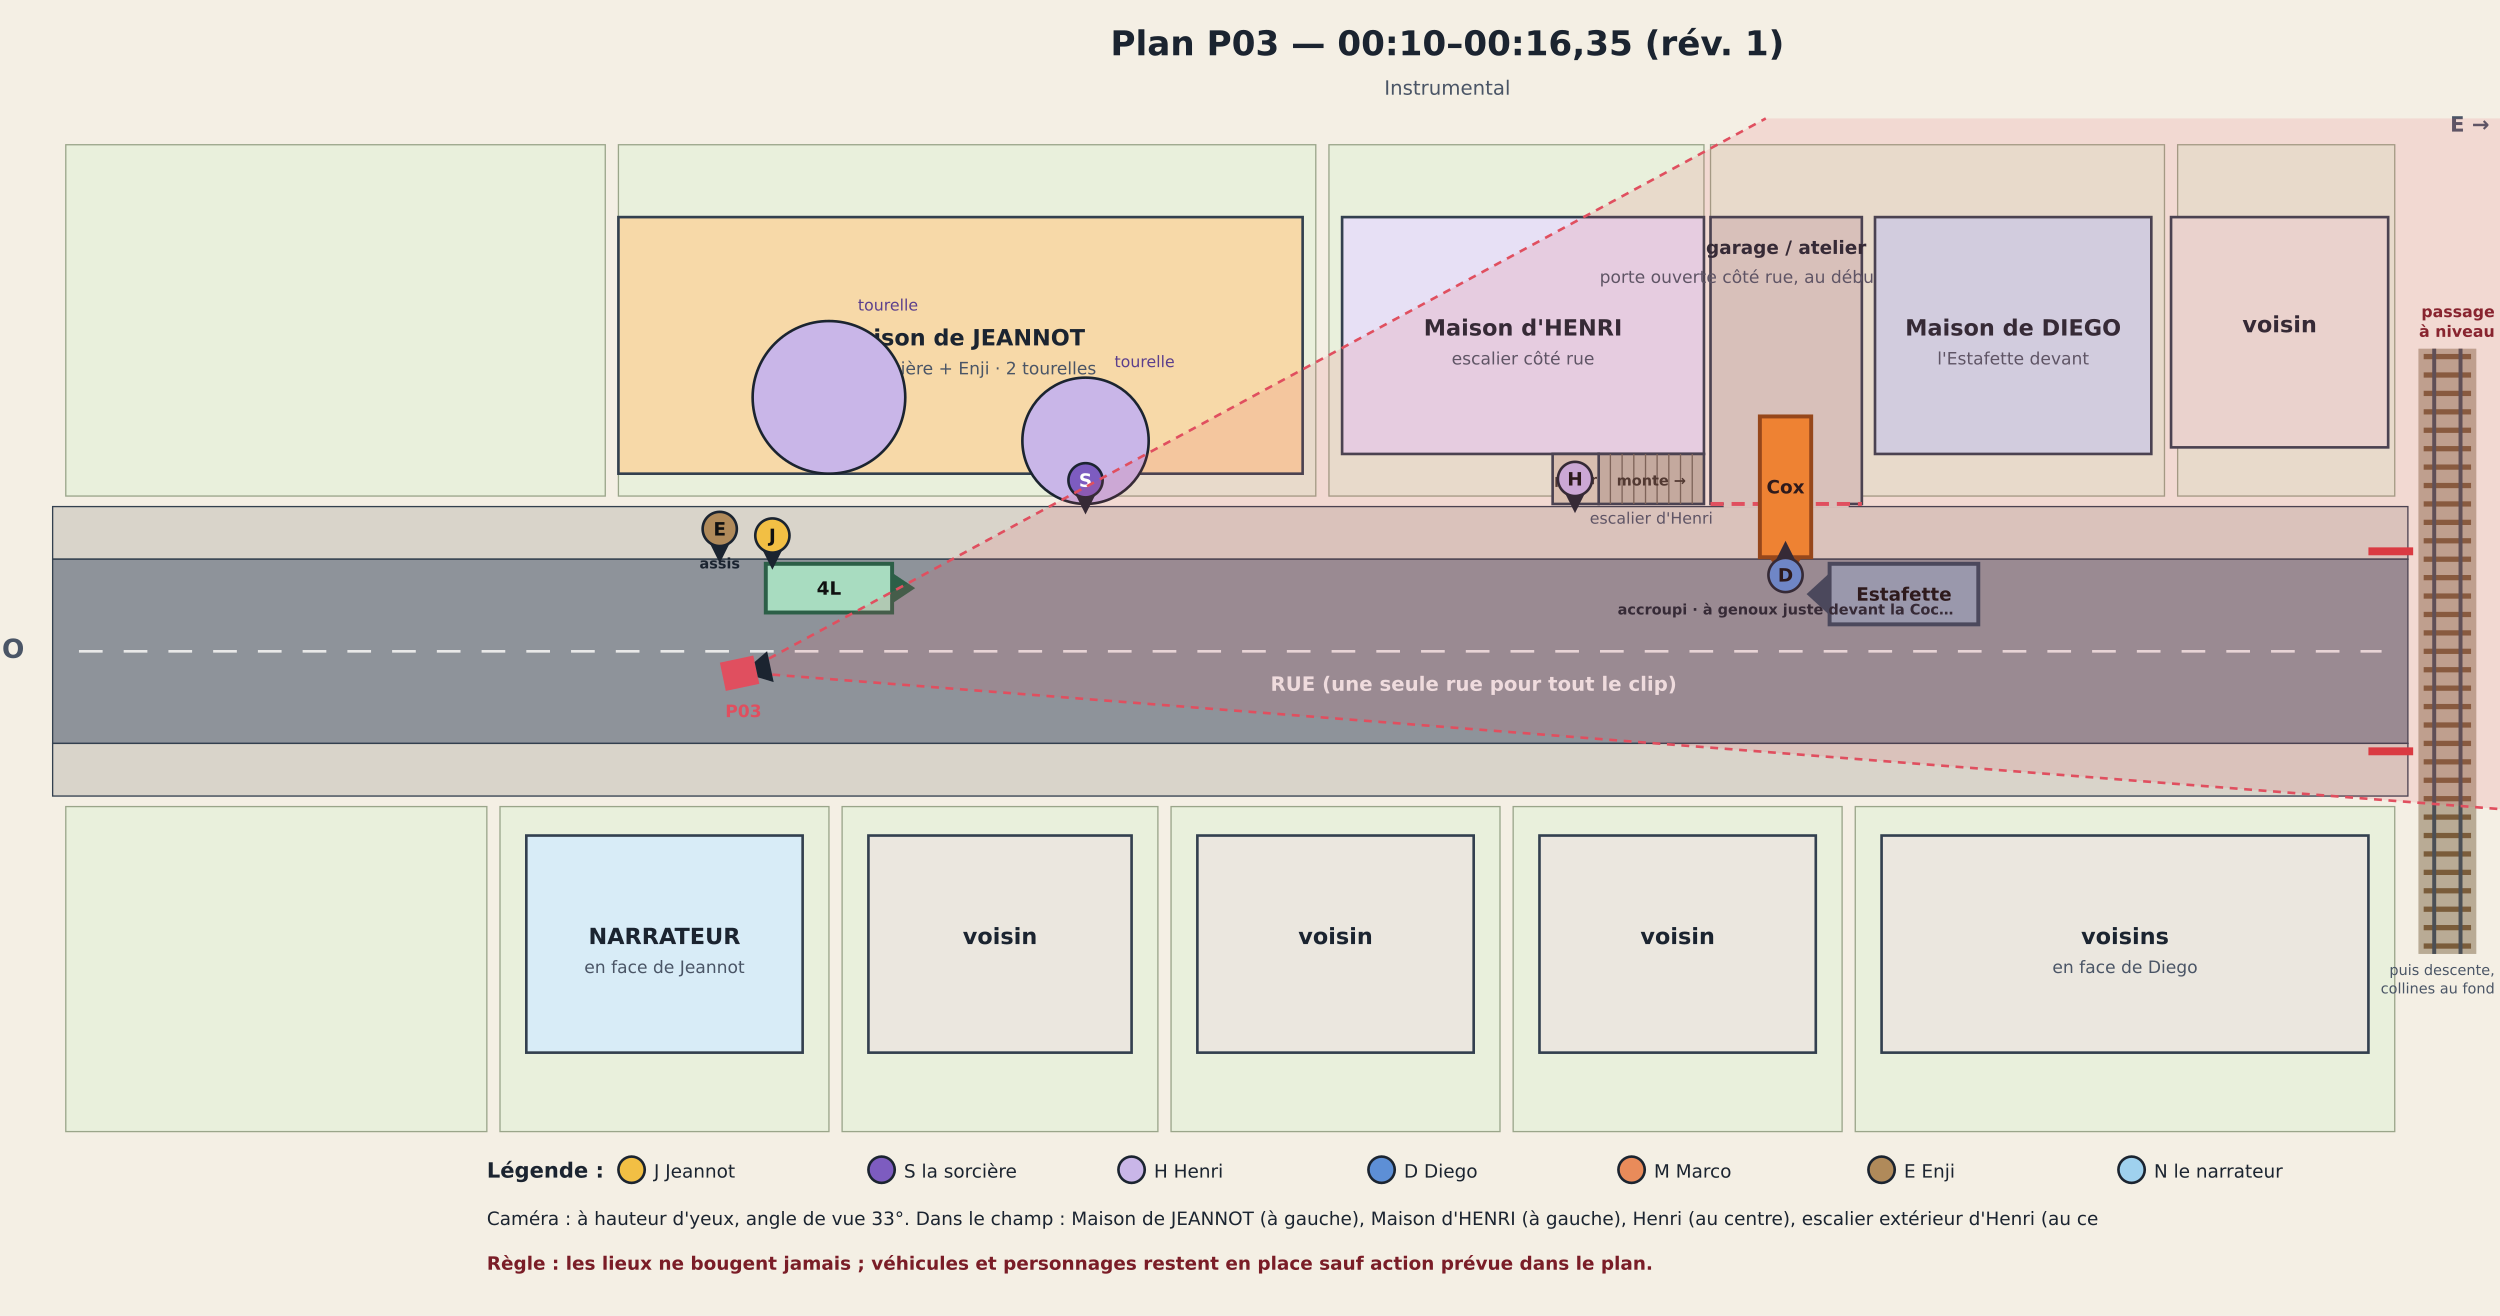
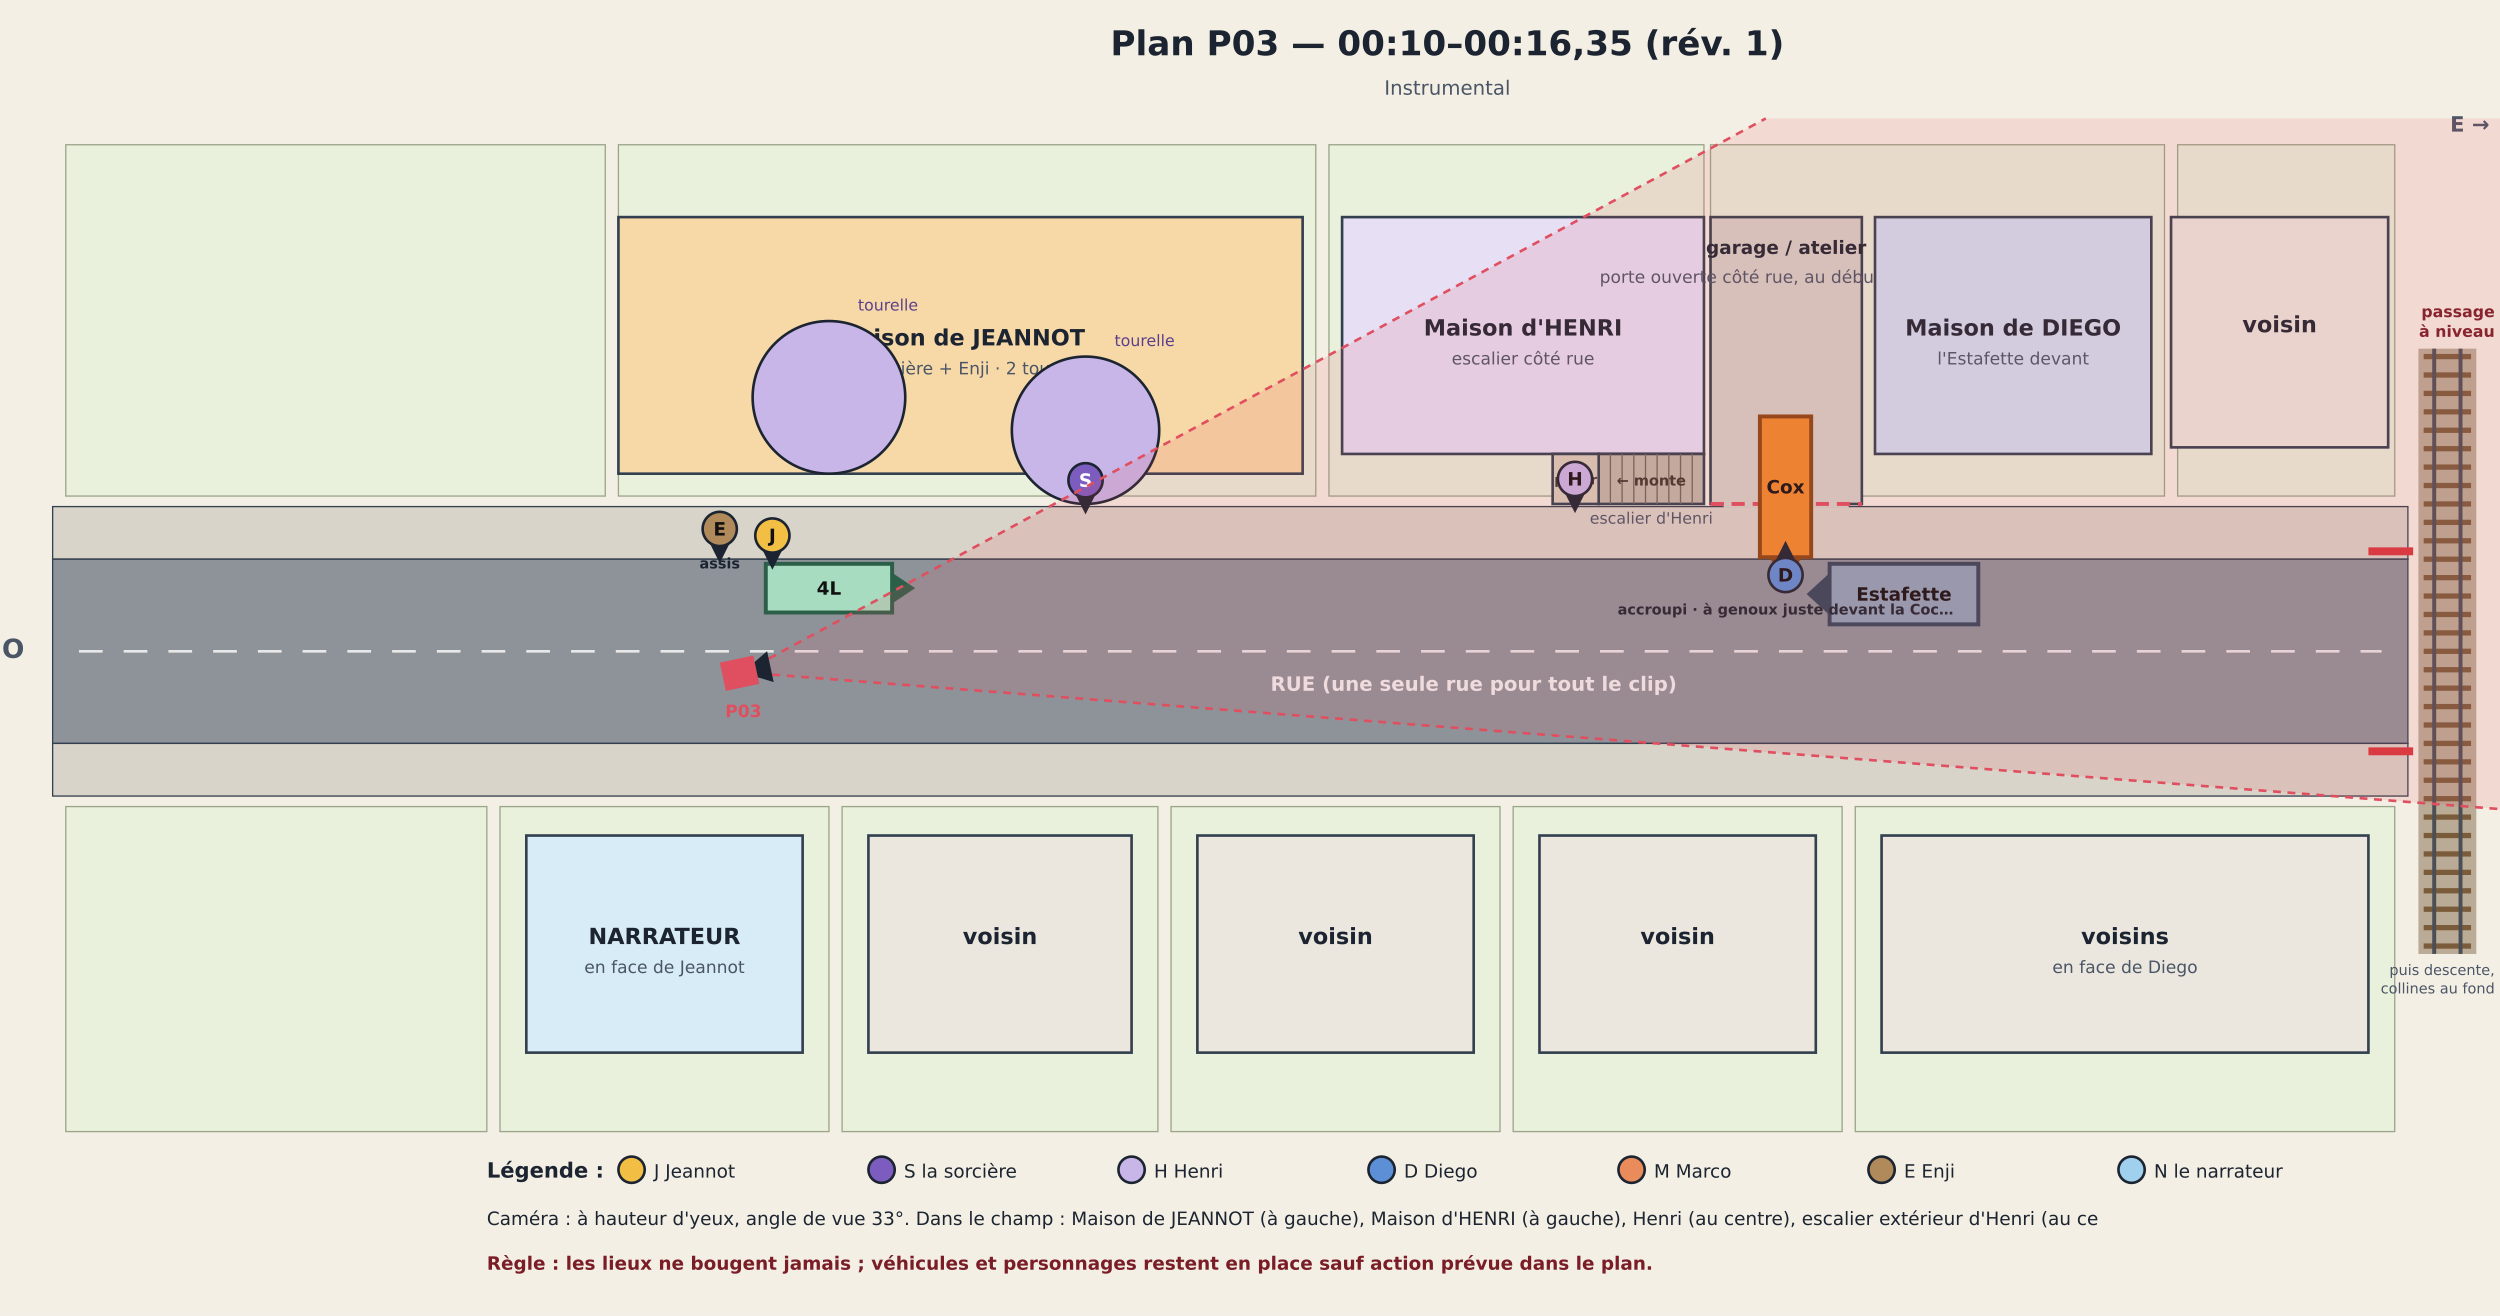
<svg xmlns="http://www.w3.org/2000/svg" width="1900" height="1000" viewBox="-300 0 1900 1000" font-family="DejaVu Sans, Arial, sans-serif">
  <defs>
    <clipPath id="zone">
      <rect x="-300" y="90" width="1900" height="780" />
    </clipPath>
  </defs>
  <rect x="-300.0" y="0.0" width="1900.0" height="1000.0" rx="0" fill="#f4efe4" stroke="none" stroke-width="0" />
  <rect x="-260.0" y="385.0" width="1790.0" height="40.0" rx="0" fill="#d9d4ca" stroke="#33404f" stroke-width="1" />
  <rect x="-260.0" y="425.0" width="1790.0" height="140.0" rx="0" fill="#8e939a" stroke="#33404f" stroke-width="1" />
  <rect x="-260.0" y="565.0" width="1790.0" height="40.0" rx="0" fill="#d9d4ca" stroke="#33404f" stroke-width="1" />
  <line x1="-240.0" y1="495.0" x2="1510.0" y2="495.0" stroke="#e8e8e8" stroke-width="2" stroke-dasharray="18 16" />
  <text x="820.0" y="525.0" font-size="15" fill="#f1f1f1" text-anchor="middle" font-weight="bold">RUE (une seule rue pour tout le clip)</text>
  <rect x="-250.0" y="110.0" width="410.0" height="267.0" rx="0" fill="#e9f0dc" stroke="#9aa58a" stroke-width="1" />
  <rect x="170.0" y="110.0" width="530.0" height="267.0" rx="0" fill="#e9f0dc" stroke="#9aa58a" stroke-width="1" />
  <rect x="710.0" y="110.0" width="285.0" height="267.0" rx="0" fill="#e9f0dc" stroke="#9aa58a" stroke-width="1" />
  <rect x="1000.0" y="110.0" width="345.0" height="267.0" rx="0" fill="#e9f0dc" stroke="#9aa58a" stroke-width="1" />
  <rect x="1355.0" y="110.0" width="165.0" height="267.0" rx="0" fill="#e9f0dc" stroke="#9aa58a" stroke-width="1" />
  <rect x="-250.0" y="613.0" width="320.0" height="247.0" rx="0" fill="#e9f0dc" stroke="#9aa58a" stroke-width="1" />
  <rect x="80.0" y="613.0" width="250.0" height="247.0" rx="0" fill="#e9f0dc" stroke="#9aa58a" stroke-width="1" />
  <rect x="340.0" y="613.0" width="240.0" height="247.0" rx="0" fill="#e9f0dc" stroke="#9aa58a" stroke-width="1" />
  <rect x="590.0" y="613.0" width="250.0" height="247.0" rx="0" fill="#e9f0dc" stroke="#9aa58a" stroke-width="1" />
  <rect x="850.0" y="613.0" width="250.0" height="247.0" rx="0" fill="#e9f0dc" stroke="#9aa58a" stroke-width="1" />
  <rect x="1110.0" y="613.0" width="410.0" height="247.0" rx="0" fill="#e9f0dc" stroke="#9aa58a" stroke-width="1" />
  <rect x="170.0" y="165.0" width="520.0" height="195.0" rx="0" fill="#f7d9a8" stroke="#33404f" stroke-width="2" />
  <text x="430.0" y="262.5" font-size="17" fill="#1b2430" text-anchor="middle" font-weight="bold">Maison de JEANNOT</text>
  <text x="430.0" y="284.5" font-size="13" fill="#4a5566" text-anchor="middle">+ la sorcière + Enji · 2 tourelles</text>
  <rect x="720.0" y="165.0" width="275.0" height="180.0" rx="0" fill="#e7e0f5" stroke="#33404f" stroke-width="2" />
  <text x="857.5" y="255.0" font-size="17" fill="#1b2430" text-anchor="middle" font-weight="bold">Maison d'HENRI</text>
  <text x="857.5" y="277.0" font-size="13" fill="#4a5566" text-anchor="middle">escalier côté rue</text>
  <rect x="1350.0" y="165.0" width="165.0" height="175.0" rx="0" fill="#ebe7df" stroke="#33404f" stroke-width="2" />
  <text x="1432.5" y="252.5" font-size="17" fill="#1b2430" text-anchor="middle" font-weight="bold">voisin</text>
  <rect x="1000.0" y="165.0" width="115.0" height="218.0" rx="0" fill="#d7d2c8" stroke="#33404f" stroke-width="2" />
  <line x1="1010.0" y1="383.0" x2="1105.0" y2="383.0" stroke="#d7d2c8" stroke-width="6" />
  <line x1="1000.0" y1="383.0" x2="1115.0" y2="383.0" stroke="#e04f5f" stroke-width="3" stroke-dasharray="10 6" />
  <text x="1057.5" y="193.0" font-size="14" fill="#1b2430" text-anchor="middle" font-weight="bold">garage / atelier</text>
  <text x="1057.5" y="215.0" font-size="13" fill="#4a5566" text-anchor="middle">porte ouverte côté rue, au début du trottoir</text>
  <rect x="1125.0" y="165.0" width="210.0" height="180.0" rx="0" fill="#cfe0f2" stroke="#33404f" stroke-width="2" />
  <text x="1230.0" y="255.0" font-size="17" fill="#1b2430" text-anchor="middle" font-weight="bold">Maison de DIEGO</text>
  <text x="1230.0" y="277.0" font-size="13" fill="#4a5566" text-anchor="middle">l'Estafette devant</text>
  <rect x="100.0" y="635.0" width="210.0" height="165.0" rx="0" fill="#d8ecf7" stroke="#33404f" stroke-width="2" />
  <text x="205.0" y="717.5" font-size="17" fill="#1b2430" text-anchor="middle" font-weight="bold">NARRATEUR</text>
  <text x="205.0" y="739.5" font-size="13" fill="#4a5566" text-anchor="middle">en face de Jeannot</text>
  <rect x="360.0" y="635.0" width="200.0" height="165.0" rx="0" fill="#ebe7df" stroke="#33404f" stroke-width="2" />
  <text x="460.0" y="717.5" font-size="17" fill="#1b2430" text-anchor="middle" font-weight="bold">voisin</text>
  <rect x="610.0" y="635.0" width="210.0" height="165.0" rx="0" fill="#ebe7df" stroke="#33404f" stroke-width="2" />
  <text x="715.0" y="717.5" font-size="17" fill="#1b2430" text-anchor="middle" font-weight="bold">voisin</text>
  <rect x="870.0" y="635.0" width="210.0" height="165.0" rx="0" fill="#ebe7df" stroke="#33404f" stroke-width="2" />
  <text x="975.0" y="717.5" font-size="17" fill="#1b2430" text-anchor="middle" font-weight="bold">voisin</text>
  <rect x="1130.0" y="635.0" width="370.0" height="165.0" rx="0" fill="#ebe7df" stroke="#33404f" stroke-width="2" />
  <text x="1315.0" y="717.5" font-size="17" fill="#1b2430" text-anchor="middle" font-weight="bold">voisins</text>
  <text x="1315.0" y="739.5" font-size="13" fill="#4a5566" text-anchor="middle">en face de Diego</text>
  <circle cx="330.0" cy="302.0" r="58" fill="#c9b6e8" stroke="#1b2430" stroke-width="2" />
  <text x="352.0" y="236.0" font-size="12" fill="#5b3f8c" text-anchor="start">tourelle</text>
-   <circle cx="525.0" cy="335.0" r="48" fill="#c9b6e8" stroke="#1b2430" stroke-width="2" />
-   <text x="547.0" y="279.0" font-size="12" fill="#5b3f8c" text-anchor="start">tourelle</text>
+   <circle cx="525.0" cy="327.0" r="56" fill="#c9b6e8" stroke="#1b2430" stroke-width="2" />
+   <text x="547.0" y="263.0" font-size="12" fill="#5b3f8c" text-anchor="start">tourelle</text>
  <rect x="915.0" y="345.0" width="80.0" height="38.0" rx="0" fill="#bfb7a8" stroke="#33404f" stroke-width="2" />
  <line x1="923.9" y1="345.0" x2="923.9" y2="383.0" stroke="#6e6658" stroke-width="1" />
  <line x1="932.8" y1="345.0" x2="932.8" y2="383.0" stroke="#6e6658" stroke-width="1" />
  <line x1="941.7" y1="345.0" x2="941.7" y2="383.0" stroke="#6e6658" stroke-width="1" />
  <line x1="950.6" y1="345.0" x2="950.6" y2="383.0" stroke="#6e6658" stroke-width="1" />
  <line x1="959.4" y1="345.0" x2="959.4" y2="383.0" stroke="#6e6658" stroke-width="1" />
  <line x1="968.3" y1="345.0" x2="968.3" y2="383.0" stroke="#6e6658" stroke-width="1" />
  <line x1="977.2" y1="345.0" x2="977.2" y2="383.0" stroke="#6e6658" stroke-width="1" />
  <line x1="986.1" y1="345.0" x2="986.1" y2="383.0" stroke="#6e6658" stroke-width="1" />
-   <text x="955.0" y="369.0" font-size="11" fill="#3b352b" text-anchor="middle" font-weight="bold">monte →</text>
+   <text x="955.0" y="369.0" font-size="11" fill="#3b352b" text-anchor="middle" font-weight="bold">← monte</text>
  <rect x="880.0" y="345.0" width="35.0" height="38.0" rx="0" fill="#d8cfbd" stroke="#33404f" stroke-width="2" />
  <text x="897.5" y="368.0" font-size="10" fill="#3b352b" text-anchor="middle" font-weight="bold">palier</text>
  <text x="955.0" y="398.0" font-size="12" fill="#4a5566" text-anchor="middle">escalier d'Henri</text>
  <rect x="1538.0" y="265.0" width="44.0" height="460.0" rx="0" fill="#b9ab95" stroke="none" stroke-width="0" />
  <line x1="1542.0" y1="271.0" x2="1578.0" y2="271.0" stroke="#7a5c3a" stroke-width="4" />
  <line x1="1542.0" y1="285.0" x2="1578.0" y2="285.0" stroke="#7a5c3a" stroke-width="4" />
  <line x1="1542.0" y1="299.0" x2="1578.0" y2="299.0" stroke="#7a5c3a" stroke-width="4" />
  <line x1="1542.0" y1="313.0" x2="1578.0" y2="313.0" stroke="#7a5c3a" stroke-width="4" />
  <line x1="1542.0" y1="327.0" x2="1578.0" y2="327.0" stroke="#7a5c3a" stroke-width="4" />
  <line x1="1542.0" y1="341.0" x2="1578.0" y2="341.0" stroke="#7a5c3a" stroke-width="4" />
  <line x1="1542.0" y1="355.0" x2="1578.0" y2="355.0" stroke="#7a5c3a" stroke-width="4" />
  <line x1="1542.0" y1="369.0" x2="1578.0" y2="369.0" stroke="#7a5c3a" stroke-width="4" />
  <line x1="1542.0" y1="383.0" x2="1578.0" y2="383.0" stroke="#7a5c3a" stroke-width="4" />
  <line x1="1542.0" y1="397.0" x2="1578.0" y2="397.0" stroke="#7a5c3a" stroke-width="4" />
  <line x1="1542.0" y1="411.0" x2="1578.0" y2="411.0" stroke="#7a5c3a" stroke-width="4" />
  <line x1="1542.0" y1="425.0" x2="1578.0" y2="425.0" stroke="#7a5c3a" stroke-width="4" />
  <line x1="1542.0" y1="439.0" x2="1578.0" y2="439.0" stroke="#7a5c3a" stroke-width="4" />
  <line x1="1542.0" y1="453.0" x2="1578.0" y2="453.0" stroke="#7a5c3a" stroke-width="4" />
  <line x1="1542.0" y1="467.0" x2="1578.0" y2="467.0" stroke="#7a5c3a" stroke-width="4" />
  <line x1="1542.0" y1="481.0" x2="1578.0" y2="481.0" stroke="#7a5c3a" stroke-width="4" />
  <line x1="1542.0" y1="495.0" x2="1578.0" y2="495.0" stroke="#7a5c3a" stroke-width="4" />
  <line x1="1542.0" y1="509.0" x2="1578.0" y2="509.0" stroke="#7a5c3a" stroke-width="4" />
  <line x1="1542.0" y1="523.0" x2="1578.0" y2="523.0" stroke="#7a5c3a" stroke-width="4" />
  <line x1="1542.0" y1="537.0" x2="1578.0" y2="537.0" stroke="#7a5c3a" stroke-width="4" />
  <line x1="1542.0" y1="551.0" x2="1578.0" y2="551.0" stroke="#7a5c3a" stroke-width="4" />
  <line x1="1542.0" y1="565.0" x2="1578.0" y2="565.0" stroke="#7a5c3a" stroke-width="4" />
  <line x1="1542.0" y1="579.0" x2="1578.0" y2="579.0" stroke="#7a5c3a" stroke-width="4" />
  <line x1="1542.0" y1="593.0" x2="1578.0" y2="593.0" stroke="#7a5c3a" stroke-width="4" />
  <line x1="1542.0" y1="607.0" x2="1578.0" y2="607.0" stroke="#7a5c3a" stroke-width="4" />
  <line x1="1542.0" y1="621.0" x2="1578.0" y2="621.0" stroke="#7a5c3a" stroke-width="4" />
  <line x1="1542.0" y1="635.0" x2="1578.0" y2="635.0" stroke="#7a5c3a" stroke-width="4" />
  <line x1="1542.0" y1="649.0" x2="1578.0" y2="649.0" stroke="#7a5c3a" stroke-width="4" />
  <line x1="1542.0" y1="663.0" x2="1578.0" y2="663.0" stroke="#7a5c3a" stroke-width="4" />
  <line x1="1542.0" y1="677.0" x2="1578.0" y2="677.0" stroke="#7a5c3a" stroke-width="4" />
  <line x1="1542.0" y1="691.0" x2="1578.0" y2="691.0" stroke="#7a5c3a" stroke-width="4" />
  <line x1="1542.0" y1="705.0" x2="1578.0" y2="705.0" stroke="#7a5c3a" stroke-width="4" />
  <line x1="1542.0" y1="719.0" x2="1578.0" y2="719.0" stroke="#7a5c3a" stroke-width="4" />
  <line x1="1550.0" y1="265.0" x2="1550.0" y2="725.0" stroke="#4b4f55" stroke-width="3" />
  <line x1="1570.0" y1="265.0" x2="1570.0" y2="725.0" stroke="#4b4f55" stroke-width="3" />
  <line x1="1534.0" y1="419.0" x2="1500.0" y2="419.0" stroke="#d9363e" stroke-width="6" />
  <line x1="1534.0" y1="571.0" x2="1500.0" y2="571.0" stroke="#d9363e" stroke-width="6" />
  <text x="1596.0" y="241.0" font-size="12" fill="#7a1d27" text-anchor="end" font-weight="bold">passage</text>
  <text x="1596.0" y="256.0" font-size="12" fill="#7a1d27" text-anchor="end" font-weight="bold">à niveau</text>
  <text x="1596.0" y="741.0" font-size="11" fill="#4a5566" text-anchor="end">puis descente,</text>
  <text x="1596.0" y="755.0" font-size="11" fill="#4a5566" text-anchor="end">collines au fond</text>
  <text x="-290.0" y="500.0" font-size="20" fill="#4a5566" text-anchor="middle" font-weight="bold">O</text>
  <text x="1592.0" y="100.0" font-size="16" fill="#4a5566" text-anchor="end" font-weight="bold">E →</text>
  <polygon points="280.5,427.0 379.5,427.0 379.5,467.0 280.5,467.0" fill="#2c5f47" fill-opacity="1.0" />
  <polygon points="283.5,430.0 376.5,430.0 376.5,464.0 283.5,464.0" fill="#a8dcc0" fill-opacity="1.0" />
  <polygon points="377.5,435.0 395.5,447.0 377.5,459.0" fill="#2c5f47" fill-opacity="1.0" />
  <text x="330.0" y="452.0" font-size="14" fill="#111" text-anchor="middle" font-weight="bold">4L</text>
  <polygon points="1205.0,476.0 1089.0,476.0 1089.0,427.0 1205.0,427.0" fill="#33475c" fill-opacity="1.0" />
  <polygon points="1202.0,473.0 1092.0,473.0 1092.0,430.0 1202.0,430.0" fill="#8fa3b8" fill-opacity="1.0" />
  <polygon points="1091.0,468.0 1073.0,451.5 1091.0,435.0" fill="#33475c" fill-opacity="1.0" />
  <text x="1147.0" y="456.5" font-size="14" fill="#111" text-anchor="middle" font-weight="bold">Estafette</text>
  <polygon points="1078.0,315.0 1078.0,425.0 1036.0,425.0 1036.0,315.0" fill="#8a4510" fill-opacity="1.0" />
  <polygon points="1075.0,318.0 1075.0,422.0 1039.0,422.0 1039.0,318.0" fill="#f08a2c" fill-opacity="1.0" />
  <polygon points="1070.0,423.0 1057.0,441.0 1044.0,423.0" fill="#8a4510" fill-opacity="1.0" />
  <text x="1057.0" y="375.0" font-size="14" fill="#111" text-anchor="middle" font-weight="bold">Cox</text>
  <polygon points="295.0,417.0 287.0,433.0 279.0,417.0" fill="#1b2430" fill-opacity="1.0" />
  <circle cx="287.0" cy="407.0" r="13" fill="#f2bf44" stroke="#1b2430" stroke-width="2" />
  <text x="287.0" y="412.0" font-size="14" fill="#111" text-anchor="middle" font-weight="bold">J</text>
  <polygon points="255.0,412.0 247.0,428.0 239.0,412.0" fill="#1b2430" fill-opacity="1.0" />
  <circle cx="247.0" cy="402.0" r="13" fill="#b08a5a" stroke="#1b2430" stroke-width="2" />
  <text x="247.0" y="407.0" font-size="14" fill="#111" text-anchor="middle" font-weight="bold">E</text>
  <text x="247.0" y="432.0" font-size="11" fill="#1b2430" text-anchor="middle" font-weight="bold">assis</text>
  <polygon points="533.0,375.0 525.0,391.0 517.0,375.0" fill="#1b2430" fill-opacity="1.0" />
  <circle cx="525.0" cy="365.0" r="13" fill="#7d5cc0" stroke="#1b2430" stroke-width="2" />
  <text x="525.0" y="370.0" font-size="14" fill="#fff" text-anchor="middle" font-weight="bold">S</text>
  <polygon points="905.0,374.0 897.0,390.0 889.0,374.0" fill="#1b2430" fill-opacity="1.0" />
  <circle cx="897.0" cy="364.0" r="13" fill="#c9b6e8" stroke="#1b2430" stroke-width="2" />
  <text x="897.0" y="369.0" font-size="14" fill="#111" text-anchor="middle" font-weight="bold">H</text>
  <polygon points="1049.0,427.0 1057.0,411.0 1065.0,427.0" fill="#1b2430" fill-opacity="1.0" />
  <circle cx="1057.0" cy="437.0" r="13" fill="#5d8fd6" stroke="#1b2430" stroke-width="2" />
  <text x="1057.0" y="442.0" font-size="14" fill="#111" text-anchor="middle" font-weight="bold">D</text>
  <text x="1057.0" y="467.0" font-size="11" fill="#1b2430" text-anchor="middle" font-weight="bold">accroupi · à genoux juste devant la Coc…</text>
  <polygon points="265.0,511.0 2023.5,-441.8 2259.0,666.2" fill="#e04f5f" fill-opacity="0.14" clip-path="url(#zone)" />
  <line x1="265.0" y1="511.0" x2="1042.0" y2="90.0" stroke="#e04f5f" stroke-width="2" stroke-dasharray="6 5" />
  <line x1="265.0" y1="511.0" x2="1600.0" y2="614.9" stroke="#e04f5f" stroke-width="2" stroke-dasharray="6 5" />
  <polygon points="247.1,503.6 272.5,498.2 277.1,519.7 251.6,525.1" fill="#e04f5f" fill-opacity="1.0" />
  <polygon points="273.5,503.1 283.0,494.9 288.0,518.4 276.0,514.8" fill="#1b2430" fill-opacity="1.0" />
  <text x="265.0" y="545.0" font-size="13" fill="#e04f5f" text-anchor="middle" font-weight="bold">P03</text>
  <text x="800.0" y="42.0" font-size="26" fill="#1b2430" text-anchor="middle" font-weight="bold">Plan P03 — 00:10–00:16,35  (rév. 1)</text>
  <text x="800.0" y="72.0" font-size="15" fill="#4a5566" text-anchor="middle">Instrumental</text>
  <text x="70.0" y="895.0" font-size="16" fill="#1b2430" text-anchor="start" font-weight="bold">Légende :</text>
  <circle cx="180.0" cy="889.0" r="10" fill="#f2bf44" stroke="#1b2430" stroke-width="2" />
  <text x="197.0" y="895.0" font-size="14" fill="#1b2430" text-anchor="start">J  Jeannot</text>
  <circle cx="370.0" cy="889.0" r="10" fill="#7d5cc0" stroke="#1b2430" stroke-width="2" />
  <text x="387.0" y="895.0" font-size="14" fill="#1b2430" text-anchor="start">S  la sorcière</text>
  <circle cx="560.0" cy="889.0" r="10" fill="#c9b6e8" stroke="#1b2430" stroke-width="2" />
  <text x="577.0" y="895.0" font-size="14" fill="#1b2430" text-anchor="start">H  Henri</text>
  <circle cx="750.0" cy="889.0" r="10" fill="#5d8fd6" stroke="#1b2430" stroke-width="2" />
  <text x="767.0" y="895.0" font-size="14" fill="#1b2430" text-anchor="start">D  Diego</text>
  <circle cx="940.0" cy="889.0" r="10" fill="#e98b5a" stroke="#1b2430" stroke-width="2" />
  <text x="957.0" y="895.0" font-size="14" fill="#1b2430" text-anchor="start">M  Marco</text>
  <circle cx="1130.0" cy="889.0" r="10" fill="#b08a5a" stroke="#1b2430" stroke-width="2" />
  <text x="1147.0" y="895.0" font-size="14" fill="#1b2430" text-anchor="start">E  Enji</text>
  <circle cx="1320.0" cy="889.0" r="10" fill="#9fd1ee" stroke="#1b2430" stroke-width="2" />
  <text x="1337.0" y="895.0" font-size="14" fill="#1b2430" text-anchor="start">N  le narrateur</text>
  <text x="70.0" y="931.0" font-size="14" fill="#1b2430" text-anchor="start">Caméra : à hauteur d'yeux, angle de vue 33°. Dans le champ : Maison de JEANNOT (à gauche), Maison d'HENRI (à gauche), Henri (au centre), escalier extérieur d'Henri (au ce</text>
  <text x="70.0" y="965.0" font-size="14" fill="#7a1d27" text-anchor="start" font-weight="bold">Règle : les lieux ne bougent jamais ; véhicules et personnages restent en place sauf action prévue dans le plan.</text>
</svg>
